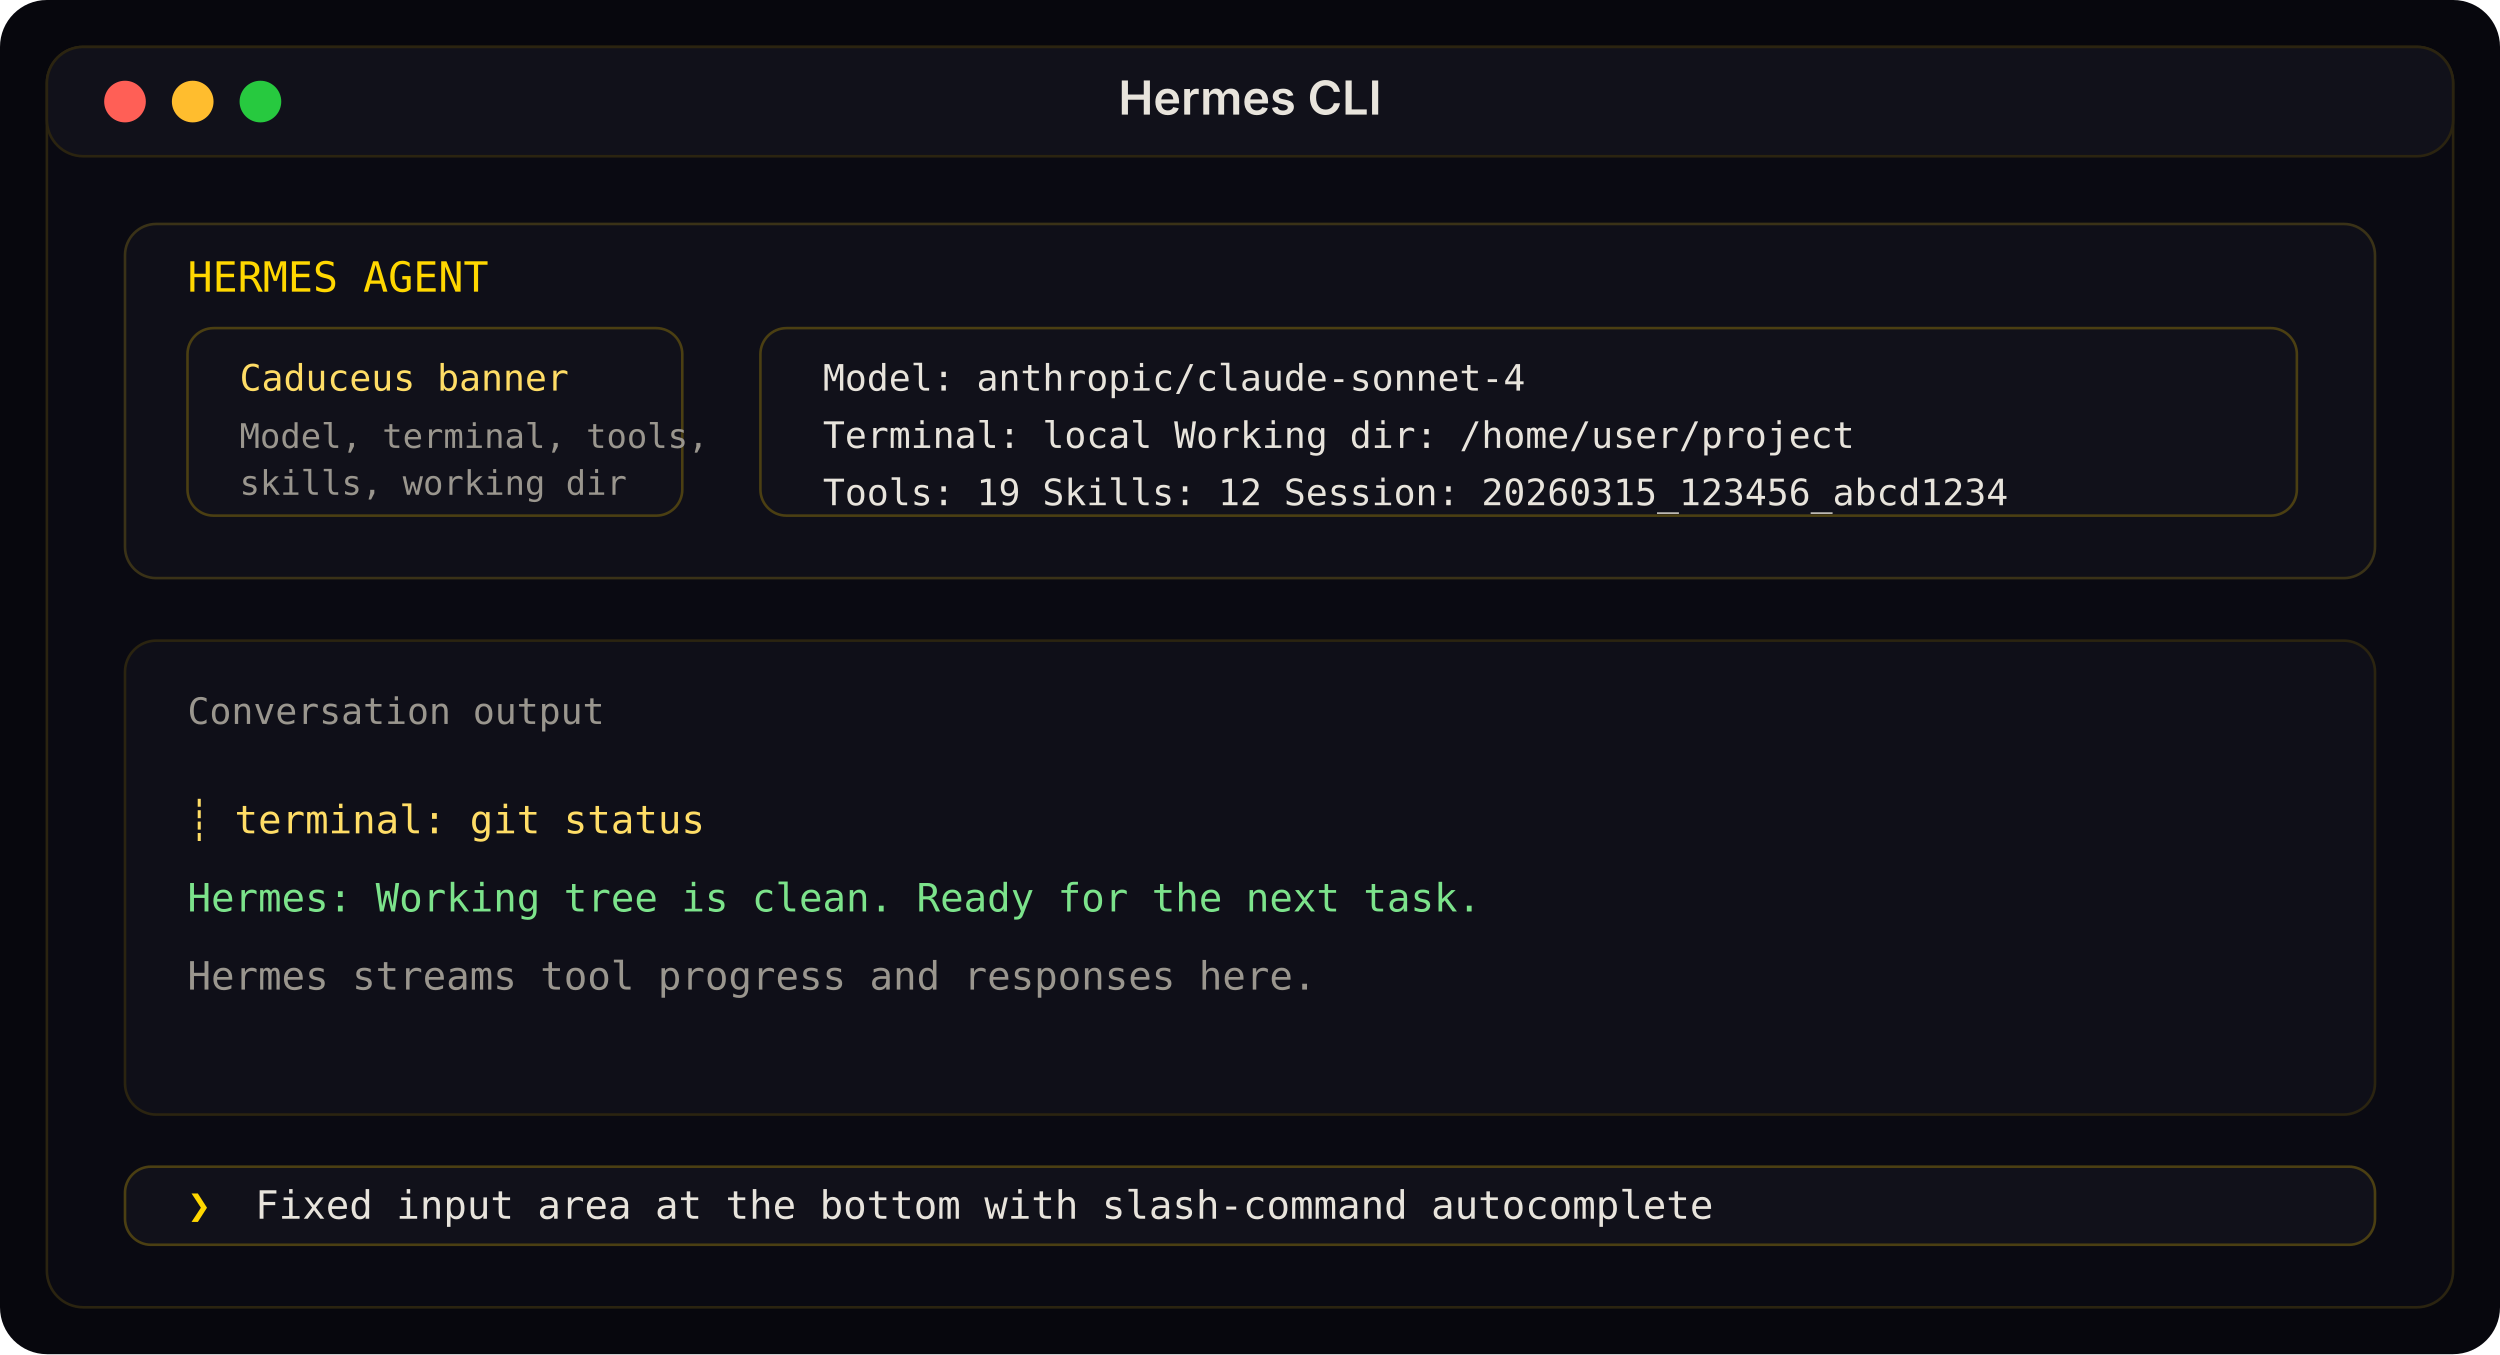
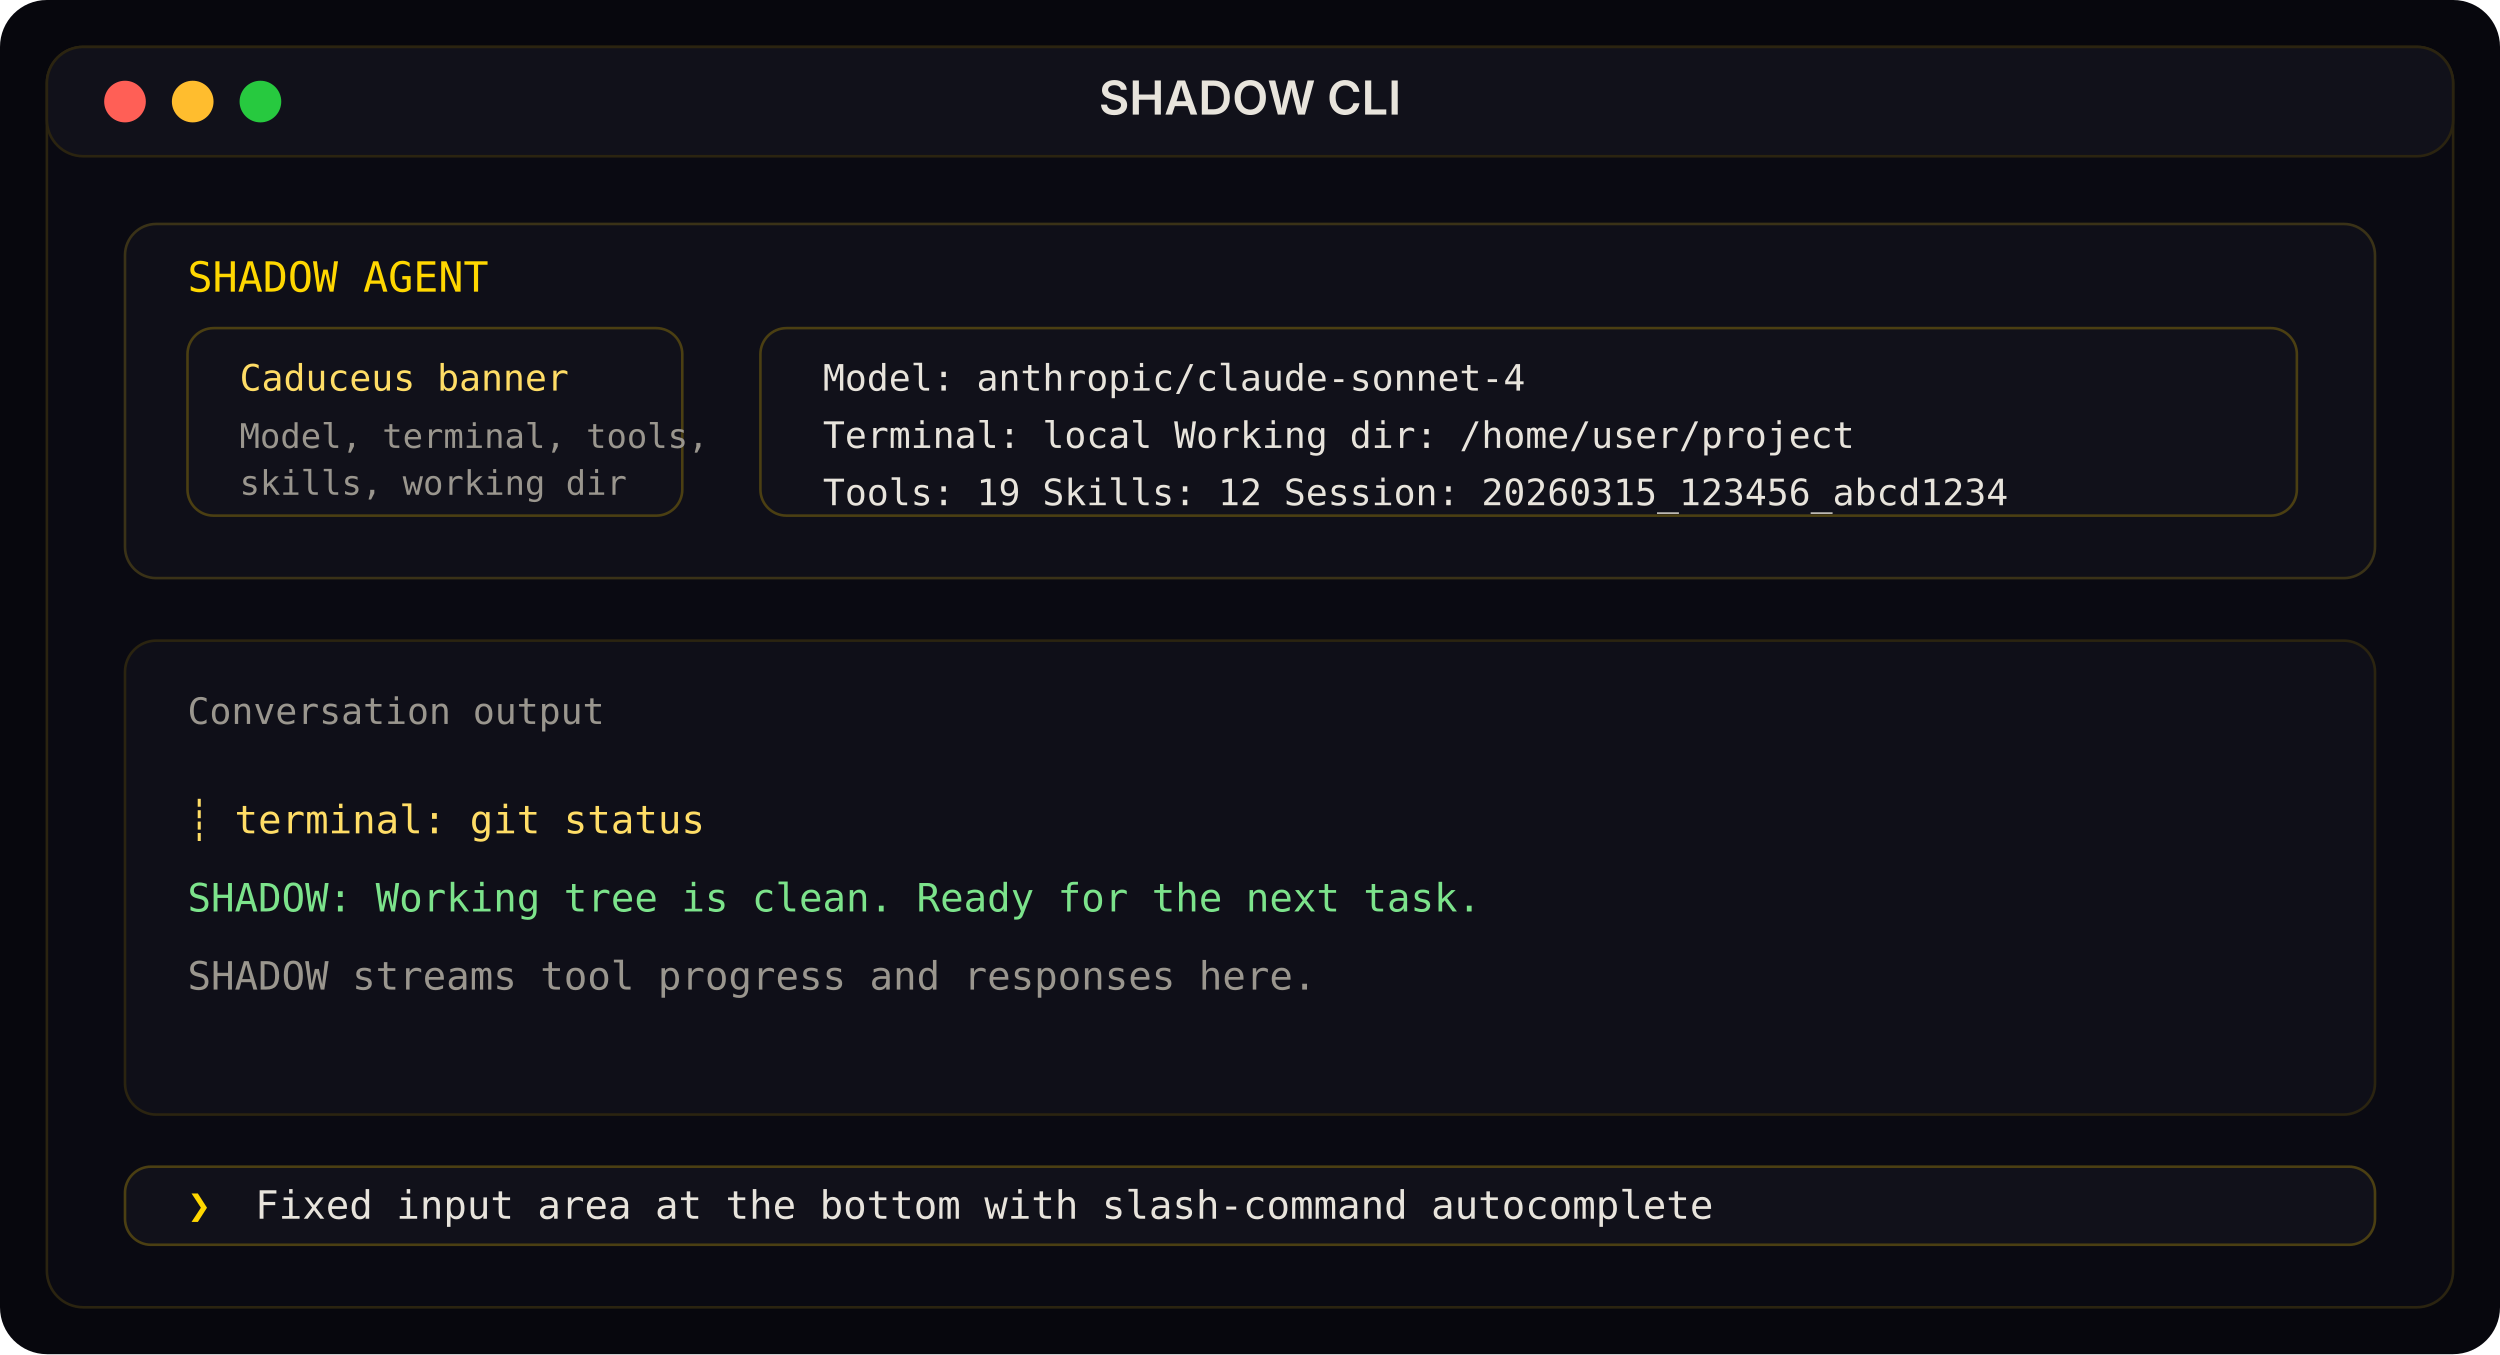
<svg xmlns="http://www.w3.org/2000/svg" width="960" height="520" viewBox="0 0 960 520" role="img" aria-labelledby="title desc">
  <rect width="960" height="520" rx="18" fill="#07070d" />
  <rect x="18" y="18" width="924" height="484" rx="14" fill="#0a0a12" stroke="#2b2410" />
  <rect x="18" y="18" width="924" height="42" rx="14" fill="#11111a" stroke="#2b2410" />
  <circle cx="48" cy="39" r="8" fill="#ff5f56" />
  <circle cx="74" cy="39" r="8" fill="#ffbd2e" />
  <circle cx="100" cy="39" r="8" fill="#27c93f" />
-   <text x="480" y="44" text-anchor="middle" fill="#e8e4dc" font-family="Inter, sans-serif" font-size="18" font-weight="600">Hermes CLI</text>
+   <text x="480" y="44" text-anchor="middle" fill="#e8e4dc" font-family="Inter, sans-serif" font-size="18" font-weight="600">SHADOW CLI</text>
  <rect x="48" y="86" width="864" height="136" rx="12" fill="#0f0f18" stroke="#3a3217" />
-   <text x="72" y="112" fill="#ffd700" font-family="JetBrains Mono, monospace" font-size="16">HERMES AGENT</text>
+   <text x="72" y="112" fill="#ffd700" font-family="JetBrains Mono, monospace" font-size="16">SHADOW AGENT</text>
  <rect x="72" y="126" width="190" height="72" rx="10" fill="#11111a" stroke="#4b3f12" />
  <text x="92" y="150" fill="#ffdd66" font-family="JetBrains Mono, monospace" font-size="14">Caduceus banner</text>
  <text x="92" y="172" fill="#9a968e" font-family="JetBrains Mono, monospace" font-size="13">Model, terminal, tools,</text>
  <text x="92" y="190" fill="#9a968e" font-family="JetBrains Mono, monospace" font-size="13">skills, working dir</text>
  <rect x="292" y="126" width="590" height="72" rx="10" fill="#11111a" stroke="#4b3f12" />
  <text x="316" y="150" fill="#e8e4dc" font-family="JetBrains Mono, monospace" font-size="14">Model: anthropic/claude-sonnet-4</text>
  <text x="316" y="172" fill="#e8e4dc" font-family="JetBrains Mono, monospace" font-size="14">Terminal: local   Working dir: /home/user/project</text>
  <text x="316" y="194" fill="#e8e4dc" font-family="JetBrains Mono, monospace" font-size="14">Tools: 19   Skills: 12   Session: 20260315_123456_abcd1234</text>
  <rect x="48" y="246" width="864" height="182" rx="12" fill="#0f0f18" stroke="#2b2410" />
  <text x="72" y="278" fill="#9a968e" font-family="JetBrains Mono, monospace" font-size="14">Conversation output</text>
  <text x="72" y="320" fill="#ffdd66" font-family="JetBrains Mono, monospace" font-size="15">┊ terminal: git status</text>
-   <text x="72" y="350" fill="#7ce38b" font-family="JetBrains Mono, monospace" font-size="15">Hermes: Working tree is clean. Ready for the next task.</text>
-   <text x="72" y="380" fill="#9a968e" font-family="JetBrains Mono, monospace" font-size="15">Hermes streams tool progress and responses here.</text>
+   <text x="72" y="350" fill="#7ce38b" font-family="JetBrains Mono, monospace" font-size="15">SHADOW: Working tree is clean. Ready for the next task.</text>
+   <text x="72" y="380" fill="#9a968e" font-family="JetBrains Mono, monospace" font-size="15">SHADOW streams tool progress and responses here.</text>
  <rect x="48" y="448" width="864" height="30" rx="10" fill="#11111a" stroke="#4b3f12" />
  <text x="72" y="468" fill="#ffd700" font-family="JetBrains Mono, monospace" font-size="15">❯</text>
  <text x="98" y="468" fill="#e8e4dc" font-family="JetBrains Mono, monospace" font-size="15">Fixed input area at the bottom with slash-command autocomplete</text>
</svg>
